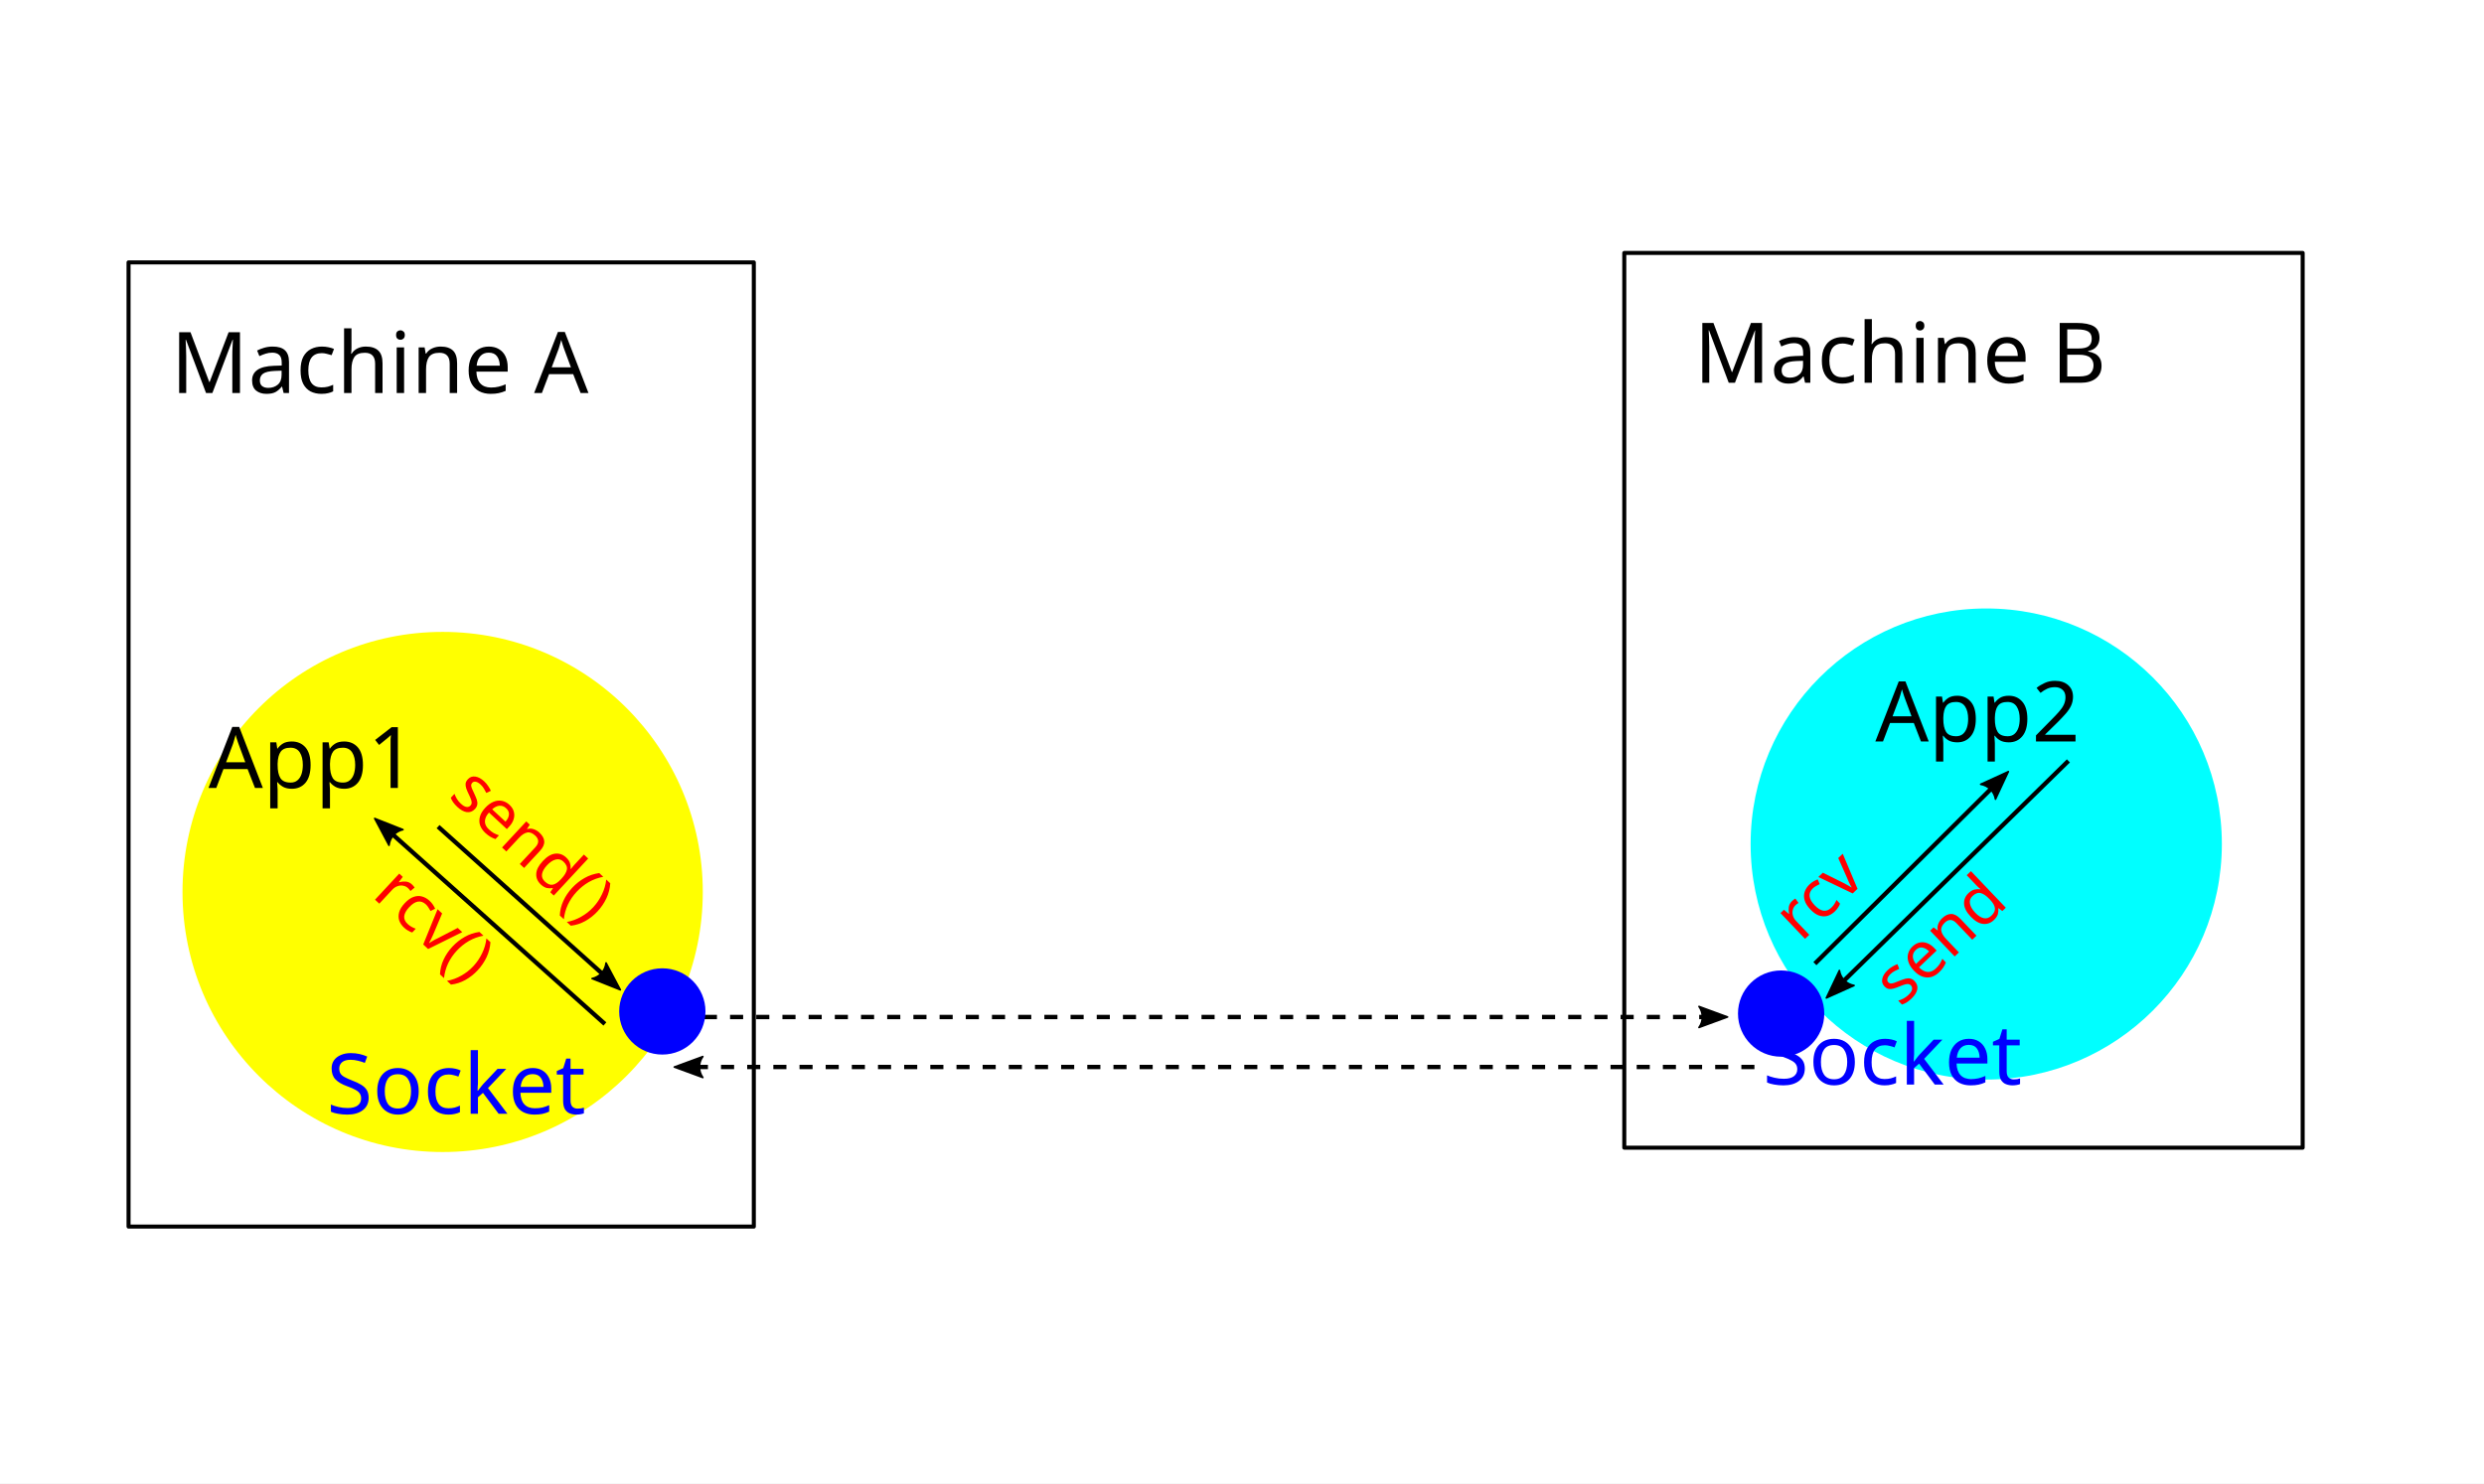
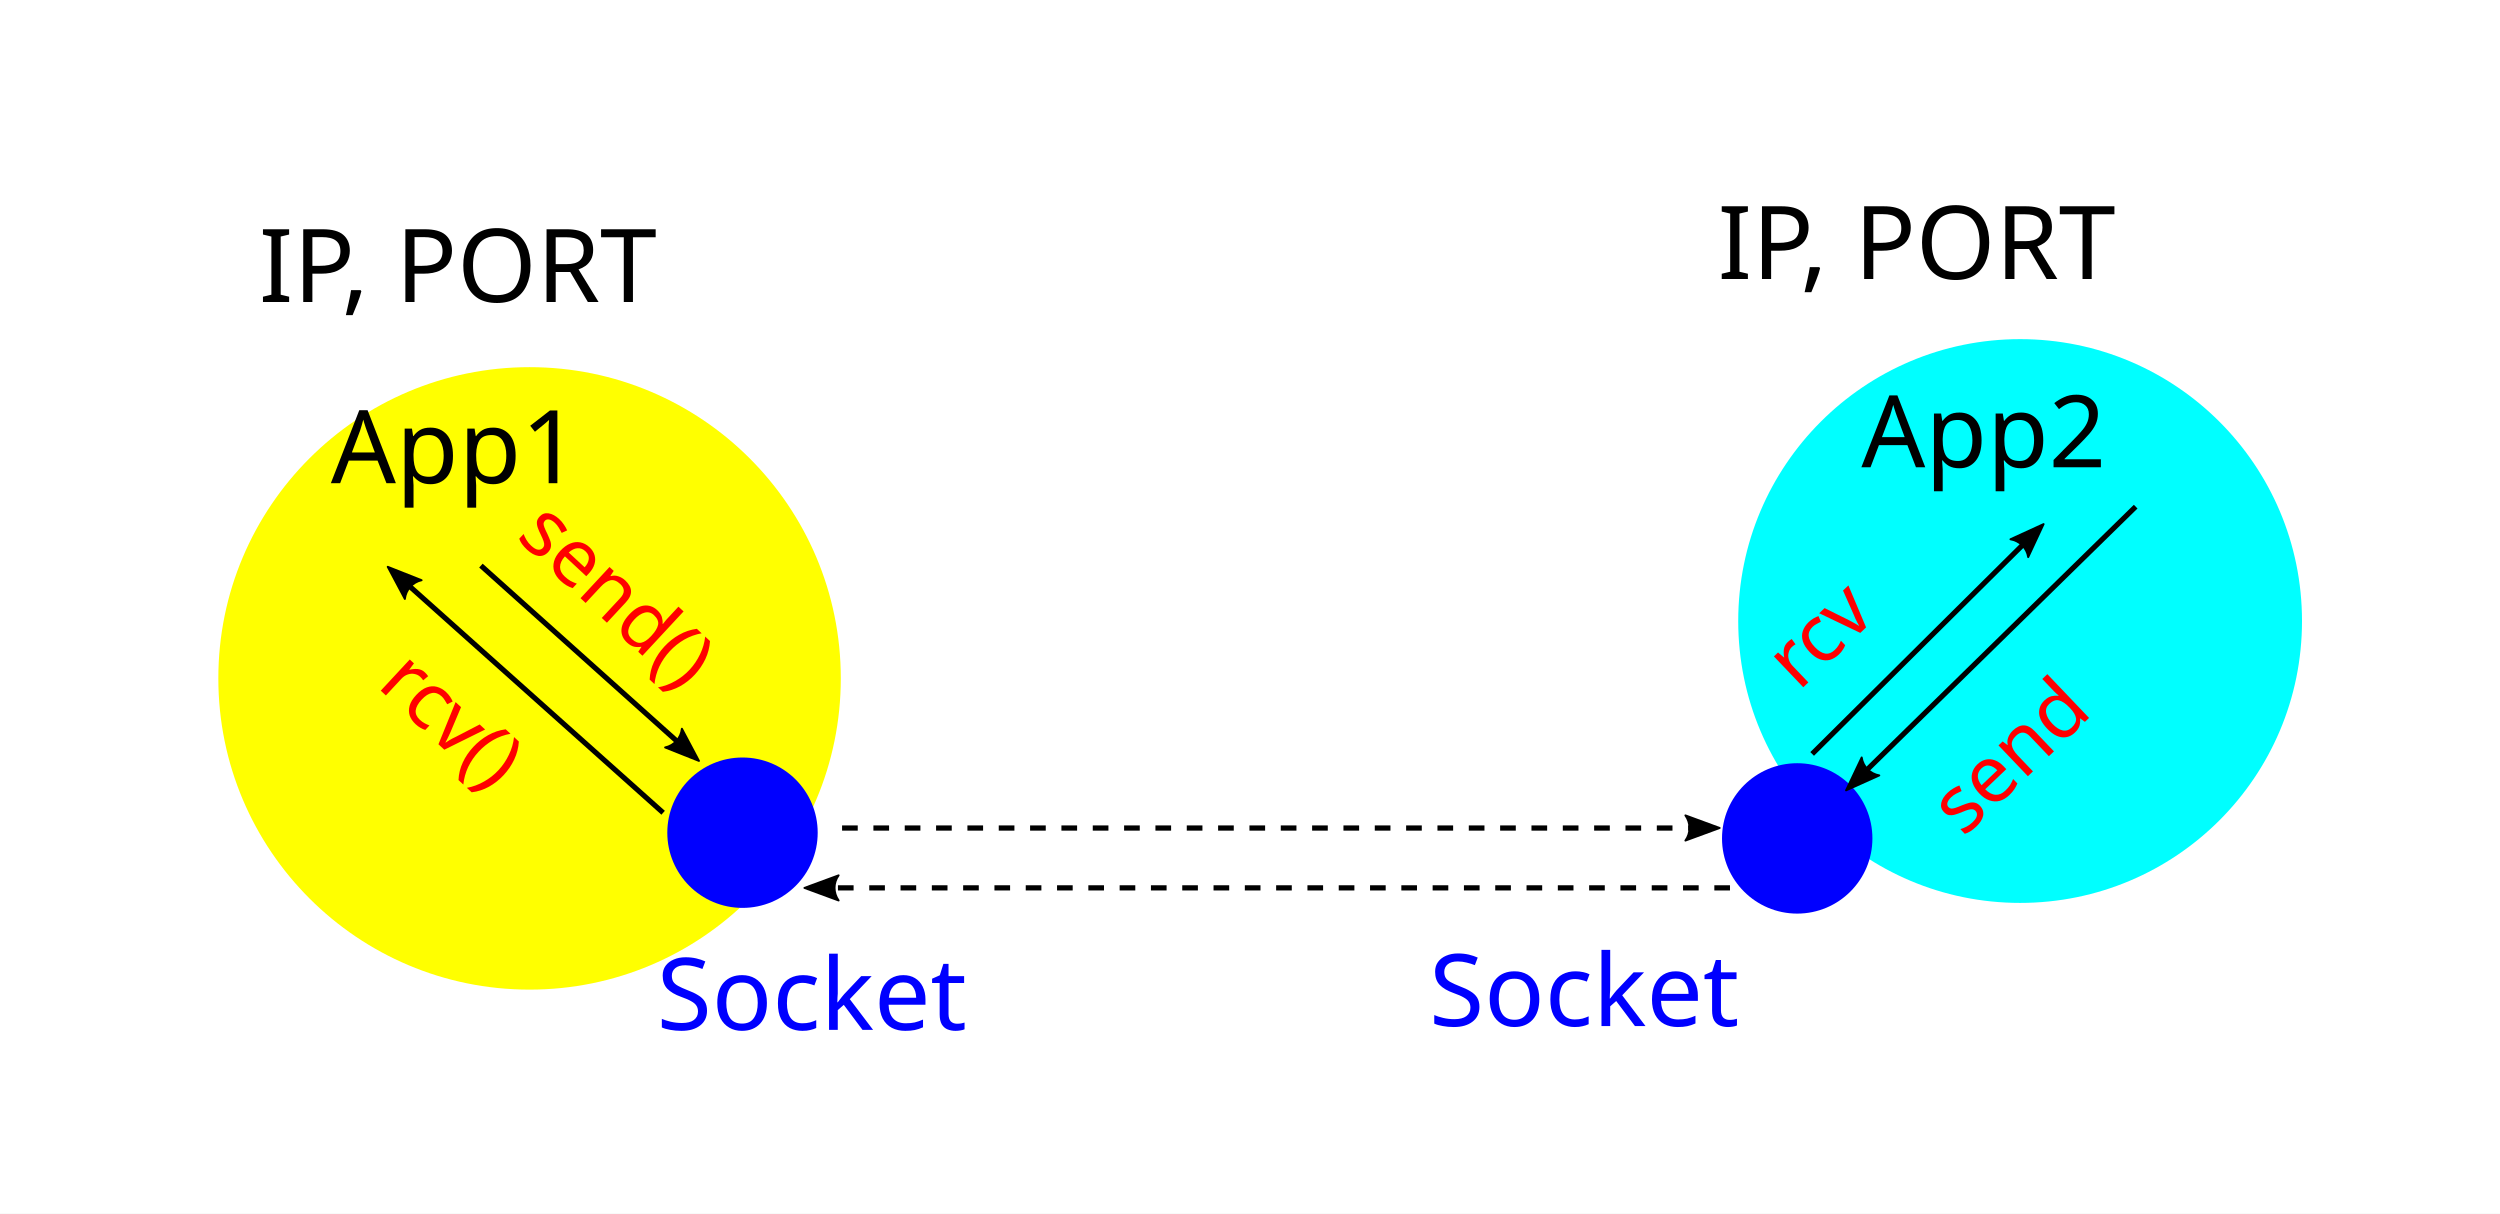
- <svg xmlns="http://www.w3.org/2000/svg" width="324.906mm" height="194.091mm" viewBox="0 0 324.906 194.091" version="1.1" id="svg8">
+ <svg xmlns="http://www.w3.org/2000/svg" width="273.326mm" height="132.684mm" viewBox="0 0 273.326 132.684" version="1.1" id="svg8">
  <defs id="defs2">
    <marker orient="auto" refY="0" refX="0" id="marker1343" style="overflow:visible">
      <path id="path1107" style="fill:#000000;fill-opacity:1;fill-rule:evenodd;stroke:#000000;stroke-width:0.625;stroke-linejoin:round;stroke-opacity:1" d="M 8.719,4.034 -2.207,0.016 8.719,-4.002 c -1.745,2.372 -1.735,5.617 -6e-7,8.035 z" transform="scale(-0.6)" />
    </marker>
    <marker orient="auto" refY="0" refX="0" id="marker1179" style="overflow:visible">
      <path id="path943" style="fill:#000000;fill-opacity:1;fill-rule:evenodd;stroke:#000000;stroke-width:0.625;stroke-linejoin:round;stroke-opacity:1" d="M 8.719,4.034 -2.207,0.016 8.719,-4.002 c -1.745,2.372 -1.735,5.617 -6e-7,8.035 z" transform="scale(-0.6)" />
    </marker>
    <marker orient="auto" refY="0" refX="0" id="marker1184" style="overflow:visible">
      <path id="path1182" style="fill:#000000;fill-opacity:1;fill-rule:evenodd;stroke:#000000;stroke-width:0.625;stroke-linejoin:round;stroke-opacity:1" d="M 8.719,4.034 -2.207,0.016 8.719,-4.002 c -1.745,2.372 -1.735,5.617 -6e-7,8.035 z" transform="scale(-0.6)" />
    </marker>
    <marker orient="auto" refY="0" refX="0" id="Arrow2Mend" style="overflow:visible">
      <path id="path927" style="fill:#000000;fill-opacity:1;fill-rule:evenodd;stroke:#000000;stroke-width:0.625;stroke-linejoin:round;stroke-opacity:1" d="M 8.719,4.034 -2.207,0.016 8.719,-4.002 c -1.745,2.372 -1.735,5.617 -6e-7,8.035 z" transform="scale(-0.6)" />
    </marker>
    <marker style="overflow:visible" id="marker1343-5" refX="0" refY="0" orient="auto">
      <path transform="scale(-0.6)" d="M 8.719,4.034 -2.207,0.016 8.719,-4.002 c -1.745,2.372 -1.735,5.617 -6e-7,8.035 z" style="fill:#0000ff;fill-opacity:1;fill-rule:evenodd;stroke:#0000ff;stroke-width:0.625;stroke-linejoin:round;stroke-opacity:1" id="path1107-3" />
    </marker>
    <marker style="overflow:visible" id="marker1343-6" refX="0" refY="0" orient="auto">
      <path transform="scale(-0.6)" d="M 8.719,4.034 -2.207,0.016 8.719,-4.002 c -1.745,2.372 -1.735,5.617 -6e-7,8.035 z" style="fill:#0000ff;fill-opacity:1;fill-rule:evenodd;stroke:#0000ff;stroke-width:0.625;stroke-linejoin:round;stroke-opacity:1" id="path1107-2" />
    </marker>
    <marker orient="auto" refY="0" refX="0" id="marker1343-6-3" style="overflow:visible">
      <path id="path1107-2-6" style="fill:#0000ff;fill-opacity:1;fill-rule:evenodd;stroke:#0000ff;stroke-width:0.625;stroke-linejoin:round;stroke-opacity:1" d="M 8.719,4.034 -2.207,0.016 8.719,-4.002 c -1.745,2.372 -1.735,5.617 -6e-7,8.035 z" transform="scale(-0.6)" />
    </marker>
    <marker style="overflow:visible" id="marker1343-3" refX="0" refY="0" orient="auto">
      <path transform="scale(-0.6)" d="M 8.719,4.034 -2.207,0.016 8.719,-4.002 c -1.745,2.372 -1.735,5.617 -6e-7,8.035 z" style="fill:#000000;fill-opacity:1;fill-rule:evenodd;stroke:#000000;stroke-width:0.625;stroke-linejoin:round;stroke-opacity:1" id="path1107-6" />
    </marker>
    <marker style="overflow:visible" id="marker1343-6-3-6" refX="0" refY="0" orient="auto">
      <path transform="scale(-0.6)" d="M 8.719,4.034 -2.207,0.016 8.719,-4.002 c -1.745,2.372 -1.735,5.617 -6e-7,8.035 z" style="fill:#0000ff;fill-opacity:1;fill-rule:evenodd;stroke:#0000ff;stroke-width:0.625;stroke-linejoin:round;stroke-opacity:1" id="path1107-2-6-2" />
    </marker>
    <marker style="overflow:visible" id="marker1343-1" refX="0" refY="0" orient="auto">
      <path transform="scale(-0.6)" d="M 8.719,4.034 -2.207,0.016 8.719,-4.002 c -1.745,2.372 -1.735,5.617 -6e-7,8.035 z" style="fill:#000000;fill-opacity:1;fill-rule:evenodd;stroke:#000000;stroke-width:0.625;stroke-linejoin:round;stroke-opacity:1" id="path1107-27" />
    </marker>
    <marker orient="auto" refY="0" refX="0" id="marker1343-3-9" style="overflow:visible">
      <path id="path1107-6-3" style="fill:#000000;fill-opacity:1;fill-rule:evenodd;stroke:#000000;stroke-width:0.625;stroke-linejoin:round;stroke-opacity:1" d="M 8.719,4.034 -2.207,0.016 8.719,-4.002 c -1.745,2.372 -1.735,5.617 -6e-7,8.035 z" transform="scale(-0.6)" />
    </marker>
  </defs>
-   <g id="layer2" transform="translate(-6.597156,49.61326)">
-     <rect style="opacity:1;fill:#ffffff;fill-opacity:1;stroke:none;stroke-width:0.269;stroke-linecap:round;stroke-linejoin:round;stroke-miterlimit:4;stroke-dasharray:none;stroke-dashoffset:0;stroke-opacity:1" id="rect1292" width="324.906" height="194.091" x="6.597" y="-49.613" />
+   <g id="layer2" transform="translate(-6.597156,7.079832)">
+     <rect style="opacity:1;fill:#ffffff;fill-opacity:1;stroke:none;stroke-width:0.269;stroke-linecap:round;stroke-linejoin:round;stroke-miterlimit:4;stroke-dasharray:none;stroke-dashoffset:0;stroke-opacity:1" id="rect1292" width="273.326" height="132.684" x="6.597" y="-7.08" />
+     <text id="text817-36-5-3" y="23.423" x="223.37" style="font-style:normal;font-variant:normal;font-weight:normal;font-stretch:normal;font-size:11.137px;line-height:1.25;font-family:ubuntu;-inkscape-font-specification:ubuntu;text-align:center;letter-spacing:0px;word-spacing:0px;text-anchor:middle;fill:#000000;fill-opacity:1;stroke:none;stroke-width:0.696" xml:space="preserve">
+       <tspan style="font-style:normal;font-variant:normal;font-weight:normal;font-stretch:normal;font-family:ubuntu;-inkscape-font-specification:ubuntu;stroke-width:0.696" y="23.423" x="223.37" id="tspan815-7-3-6">IP, PORT</tspan>
+     </text>
  </g>
-   <g id="layer1" transform="translate(-6.597156,49.61326)">
-     <rect style="opacity:1;fill:#ffffff;fill-opacity:1;stroke:#000000;stroke-width:0.529;stroke-linecap:round;stroke-linejoin:round;stroke-miterlimit:4;stroke-dasharray:none;stroke-dashoffset:0;stroke-opacity:1" id="rect869-3" width="88.733" height="117.064" x="219.052" y="-16.518" />
-     <rect style="opacity:1;fill:#ffffff;fill-opacity:1;stroke:#000000;stroke-width:0.529;stroke-linecap:round;stroke-linejoin:round;stroke-miterlimit:4;stroke-dasharray:none;stroke-dashoffset:0;stroke-opacity:1" id="rect869" width="81.784" height="126.151" x="23.412" y="-15.282" />
-     <circle style="opacity:1;fill:#00ffff;fill-opacity:1;stroke:none;stroke-width:1.711;stroke-linecap:round;stroke-linejoin:round;stroke-miterlimit:4;stroke-dasharray:none;stroke-dashoffset:0;stroke-opacity:1" id="path862-7" cx="266.396" cy="60.817" r="30.819" />
+   <g id="layer1" transform="translate(-6.597156,7.079832)">
+     <circle style="opacity:1;fill:#00ffff;fill-opacity:1;stroke:none;stroke-width:1.711;stroke-linecap:round;stroke-linejoin:round;stroke-miterlimit:4;stroke-dasharray:none;stroke-dashoffset:0;stroke-opacity:1" id="path862-7" cx="227.457" cy="60.817" r="30.819" />
    <circle style="opacity:1;fill:#ffff00;fill-opacity:1;stroke:none;stroke-width:1.711;stroke-linecap:round;stroke-linejoin:round;stroke-miterlimit:4;stroke-dasharray:none;stroke-dashoffset:0;stroke-opacity:1" id="path862" cx="64.495" cy="67.089" r="34.027" />
-     <text xml:space="preserve" style="font-style:normal;font-variant:normal;font-weight:normal;font-stretch:normal;font-size:11.137px;line-height:1.25;font-family:ubuntu;-inkscape-font-specification:ubuntu;text-align:center;letter-spacing:0px;word-spacing:0px;text-anchor:middle;fill:#000000;fill-opacity:1;stroke:none;stroke-width:0.696" x="54.702" y="53.48" id="text817">
-       <tspan id="tspan815" x="54.702" y="53.48" style="font-style:normal;font-variant:normal;font-weight:500;font-stretch:normal;font-family:ubuntu;-inkscape-font-specification:'ubuntu Medium';stroke-width:0.696">App1</tspan>
+     <text xml:space="preserve" style="font-style:normal;font-variant:normal;font-weight:normal;font-stretch:normal;font-size:11.137px;line-height:1.25;font-family:ubuntu;-inkscape-font-specification:ubuntu;text-align:center;letter-spacing:0px;word-spacing:0px;text-anchor:middle;fill:#000000;fill-opacity:1;stroke:none;stroke-width:0.696" x="63.599" y="45.748" id="text817">
+       <tspan id="tspan815" x="63.599" y="45.748" style="font-style:normal;font-variant:normal;font-weight:500;font-stretch:normal;font-family:ubuntu;-inkscape-font-specification:'ubuntu Medium';stroke-width:0.696">App1</tspan>
    </text>
-     <text xml:space="preserve" style="font-style:normal;font-variant:normal;font-weight:normal;font-stretch:normal;font-size:10.958px;line-height:1.25;font-family:ubuntu;-inkscape-font-specification:ubuntu;text-align:center;letter-spacing:0px;word-spacing:0px;text-anchor:middle;fill:#000000;fill-opacity:1;stroke:none;stroke-width:0.685" x="272.386" y="47.401" id="text821">
-       <tspan x="272.386" y="47.401" style="stroke-width:0.685" id="tspan982">App2</tspan>
+     <text xml:space="preserve" style="font-style:normal;font-variant:normal;font-weight:normal;font-stretch:normal;font-size:10.958px;line-height:1.25;font-family:ubuntu;-inkscape-font-specification:ubuntu;text-align:center;letter-spacing:0px;word-spacing:0px;text-anchor:middle;fill:#000000;fill-opacity:1;stroke:none;stroke-width:0.685" x="230.596" y="44.005" id="text821">
+       <tspan x="230.596" y="44.005" style="stroke-width:0.685" id="tspan982">App2</tspan>
    </text>
-     <path style="fill:none;stroke:#000000;stroke-width:0.571;stroke-linecap:butt;stroke-linejoin:miter;stroke-miterlimit:4;stroke-dasharray:1.713, 1.713;stroke-dashoffset:0;stroke-opacity:1;marker-end:url(#Arrow2Mend)" d="M 98.661,83.451 H 231.808" id="path883" />
-     <path style="fill:none;stroke:#000000;stroke-width:0.57;stroke-linecap:butt;stroke-linejoin:miter;stroke-miterlimit:4;stroke-dasharray:1.711, 1.711;stroke-dashoffset:0;stroke-opacity:1;marker-end:url(#marker1184)" d="M 236.075,89.99 H 95.548" id="path883-5" />
-     <circle style="opacity:1;fill:#0000ff;fill-opacity:1;stroke:none;stroke-width:0.571;stroke-linecap:round;stroke-linejoin:round;stroke-miterlimit:4;stroke-dasharray:none;stroke-dashoffset:0;stroke-opacity:1" id="path1210" cx="93.23" cy="82.721" r="5.643" />
+     <path style="fill:none;stroke:#000000;stroke-width:0.571;stroke-linecap:butt;stroke-linejoin:miter;stroke-miterlimit:4;stroke-dasharray:1.713, 1.713;stroke-dashoffset:0;stroke-opacity:1;marker-end:url(#Arrow2Mend)" d="m 98.661,83.449 h 95.189" id="path883" />
+     <path style="fill:none;stroke:#000000;stroke-width:0.57;stroke-linecap:butt;stroke-linejoin:miter;stroke-miterlimit:4;stroke-dasharray:1.711, 1.711;stroke-dashoffset:0;stroke-opacity:1;marker-end:url(#marker1184)" d="M 195.737,89.991 H 95.302" id="path883-5" />
    <text xml:space="preserve" style="font-style:normal;font-variant:normal;font-weight:normal;font-stretch:normal;font-size:8.935px;line-height:1.25;font-family:ubuntu;-inkscape-font-specification:ubuntu;text-align:center;letter-spacing:0px;word-spacing:0px;text-anchor:middle;fill:#000000;fill-opacity:1;stroke:none;stroke-width:0.696" x="65.938" y="74.755" id="text817-36">
      <tspan id="tspan815-7" x="65.938" y="83.087" style="font-style:normal;font-variant:normal;font-weight:normal;font-stretch:normal;font-family:ubuntu;-inkscape-font-specification:ubuntu;stroke-width:0.696" />
    </text>
-     <text xml:space="preserve" style="font-style:normal;font-variant:normal;font-weight:normal;font-stretch:normal;font-size:11.137px;line-height:1.25;font-family:ubuntu;-inkscape-font-specification:ubuntu;text-align:center;letter-spacing:0px;word-spacing:0px;text-anchor:middle;fill:#000000;fill-opacity:1;stroke:none;stroke-width:0.696" x="63.504" y="1.806" id="text817-36-5">
-       <tspan id="tspan815-7-3" x="63.504" y="1.806" style="font-style:normal;font-variant:normal;font-weight:normal;font-stretch:normal;font-family:ubuntu;-inkscape-font-specification:ubuntu;stroke-width:0.696">Machine A</tspan>
+     <text xml:space="preserve" style="font-style:normal;font-variant:normal;font-weight:normal;font-stretch:normal;font-size:11.137px;line-height:1.25;font-family:ubuntu;-inkscape-font-specification:ubuntu;text-align:center;letter-spacing:0px;word-spacing:0px;text-anchor:middle;fill:#000000;fill-opacity:1;stroke:none;stroke-width:0.696" x="63.882" y="25.935" id="text817-36-5">
+       <tspan id="tspan815-7-3" x="63.882" y="25.935" style="font-style:normal;font-variant:normal;font-weight:normal;font-stretch:normal;font-family:ubuntu;-inkscape-font-specification:ubuntu;stroke-width:0.696">IP, PORT</tspan>
    </text>
-     <text xml:space="preserve" style="font-style:normal;font-variant:normal;font-weight:normal;font-stretch:normal;font-size:10.958px;line-height:1.25;font-family:ubuntu;-inkscape-font-specification:ubuntu;text-align:center;letter-spacing:0px;word-spacing:0px;text-anchor:middle;fill:#000000;fill-opacity:1;stroke:none;stroke-width:0.685" x="262.256" y="0.469" id="text821-0">
-       <tspan id="tspan819-9" x="262.256" y="0.469" style="stroke-width:0.685">Machine B</tspan>
+     <text xml:space="preserve" style="font-style:normal;font-variant:normal;font-weight:normal;font-stretch:normal;font-size:10.958px;line-height:1.25;font-family:ubuntu;-inkscape-font-specification:ubuntu;text-align:center;letter-spacing:0px;word-spacing:0px;text-anchor:middle;fill:#0000ff;fill-opacity:1;stroke:none;stroke-width:0.685" x="102.462" y="105.516" id="text821-0-6">
+       <tspan id="tspan819-9-0" x="102.462" y="105.516" style="fill:#0000ff;stroke-width:0.685">Socket</tspan>
    </text>
-     <text xml:space="preserve" style="font-style:normal;font-variant:normal;font-weight:normal;font-stretch:normal;font-size:10.958px;line-height:1.25;font-family:ubuntu;-inkscape-font-specification:ubuntu;text-align:center;letter-spacing:0px;word-spacing:0px;text-anchor:middle;fill:#0000ff;fill-opacity:1;stroke:none;stroke-width:0.685" x="73.383" y="96.107" id="text821-0-6">
-       <tspan id="tspan819-9-0" x="73.383" y="96.107" style="fill:#0000ff;stroke-width:0.685">Socket</tspan>
-     </text>
-     <path id="path879-3" d="m 63.897,58.542 23.274,20.851" style="fill:#000000;stroke:#000000;stroke-width:0.57px;stroke-linecap:butt;stroke-linejoin:miter;stroke-opacity:1;marker-end:url(#marker1343)" />
-     <text id="text821-0-6-62" y="-4.303" x="102.979" style="font-style:normal;font-variant:normal;font-weight:normal;font-stretch:normal;font-size:8.681px;line-height:1.25;font-family:ubuntu;-inkscape-font-specification:ubuntu;text-align:center;letter-spacing:0px;word-spacing:0px;text-anchor:middle;fill:#ff0000;fill-opacity:1;stroke:none;stroke-width:0.685" xml:space="preserve" transform="rotate(42.89738)">
-       <tspan style="fill:#ff0000;stroke-width:0.685" y="-4.303" x="102.979" id="tspan819-9-0-6">send()</tspan>
+     <path id="path879-3" d="m 59.176,54.759 23.274,20.851" style="fill:#000000;stroke:#000000;stroke-width:0.57px;stroke-linecap:butt;stroke-linejoin:miter;stroke-opacity:1;marker-end:url(#marker1343)" />
+     <text id="text821-0-6-62" y="-4.967" x="99.362" style="font-style:normal;font-variant:normal;font-weight:normal;font-stretch:normal;font-size:8.681px;line-height:1.25;font-family:ubuntu;-inkscape-font-specification:ubuntu;text-align:center;letter-spacing:0px;word-spacing:0px;text-anchor:middle;fill:#ff0000;fill-opacity:1;stroke:none;stroke-width:0.685" xml:space="preserve" transform="rotate(42.89738)">
+       <tspan style="fill:#ff0000;stroke-width:0.685" y="-4.967" x="99.362" id="tspan819-9-0-6">send()</tspan>
    </text>
    <text xml:space="preserve" style="font-style:normal;font-weight:normal;font-size:10.583px;font-family:sans-serif;fill:#000000;fill-opacity:1;stroke:none;stroke-width:0.265" x="169.191" y="39.911" id="text1505">
      <tspan id="tspan1503" x="169.191" y="49.275" style="stroke-width:0.265" />
    </text>
-     <path style="fill:#000000;stroke:#000000;stroke-width:0.57px;stroke-linecap:butt;stroke-linejoin:miter;stroke-opacity:1;marker-end:url(#marker1343-3)" d="M 85.716,84.361 56.173,57.971" id="path879-3-7" />
-     <circle r="5.643" cy="83.002" cx="239.568" id="path1210-5" style="opacity:1;fill:#0000ff;fill-opacity:1;stroke:none;stroke-width:0.571;stroke-linecap:round;stroke-linejoin:round;stroke-miterlimit:4;stroke-dasharray:none;stroke-dashoffset:0;stroke-opacity:1" />
-     <text id="text821-0-6-3" y="92.283" x="261.232" style="font-style:normal;font-variant:normal;font-weight:normal;font-stretch:normal;font-size:10.958px;line-height:1.25;font-family:ubuntu;-inkscape-font-specification:ubuntu;text-align:center;letter-spacing:0px;word-spacing:0px;text-anchor:middle;fill:#0000ff;fill-opacity:1;stroke:none;stroke-width:0.685" xml:space="preserve">
-       <tspan style="fill:#0000ff;stroke-width:0.685" y="92.283" x="261.232" id="tspan819-9-0-5">Socket</tspan>
+     <path style="fill:#000000;stroke:#000000;stroke-width:0.57px;stroke-linecap:butt;stroke-linejoin:miter;stroke-opacity:1;marker-end:url(#marker1343-3)" d="M 79.098,81.78 49.555,55.39" id="path879-3-7" />
+     <circle r="8.221" cy="84.584" cx="203.087" id="path1210-5" style="opacity:1;fill:#0000ff;fill-opacity:1;stroke:none;stroke-width:0.571;stroke-linecap:round;stroke-linejoin:round;stroke-miterlimit:4;stroke-dasharray:none;stroke-dashoffset:0;stroke-opacity:1" />
+     <text id="text821-0-6-3" y="105.097" x="186.911" style="font-style:normal;font-variant:normal;font-weight:normal;font-stretch:normal;font-size:10.958px;line-height:1.25;font-family:ubuntu;-inkscape-font-specification:ubuntu;text-align:center;letter-spacing:0px;word-spacing:0px;text-anchor:middle;fill:#0000ff;fill-opacity:1;stroke:none;stroke-width:0.685" xml:space="preserve">
+       <tspan style="fill:#0000ff;stroke-width:0.685" y="105.097" x="186.911" id="tspan819-9-0-5">Socket</tspan>
    </text>
-     <path style="fill:#000000;stroke:#000000;stroke-width:0.57px;stroke-linecap:butt;stroke-linejoin:miter;stroke-opacity:1;marker-end:url(#marker1343-1)" d="M 277.144,49.94 246.017,80.426" id="path879-3-0" />
-     <path id="path879-3-7-6" d="M 243.985,76.469 268.757,51.879" style="fill:#000000;stroke:#000000;stroke-width:0.57px;stroke-linecap:butt;stroke-linejoin:miter;stroke-opacity:1;marker-end:url(#marker1343-3-9)" />
-     <text transform="rotate(42.89738)" xml:space="preserve" style="font-style:normal;font-variant:normal;font-weight:normal;font-stretch:normal;font-size:8.681px;line-height:1.25;font-family:ubuntu;-inkscape-font-specification:ubuntu;text-align:center;letter-spacing:0px;word-spacing:0px;text-anchor:middle;fill:#ff0000;fill-opacity:1;stroke:none;stroke-width:0.685" x="100.628" y="12.008" id="text821-0-6-62-3">
-       <tspan id="tspan819-9-0-6-6" x="100.628" y="12.008" style="fill:#ff0000;stroke-width:0.685">rcv()</tspan>
+     <path style="fill:#000000;stroke:#000000;stroke-width:0.57px;stroke-linecap:butt;stroke-linejoin:miter;stroke-opacity:1;marker-end:url(#marker1343-1)" d="M 240.091,48.312 208.963,78.798" id="path879-3-0" />
+     <path id="path879-3-7-6" d="M 204.72,75.348 229.492,50.757" style="fill:#000000;stroke:#000000;stroke-width:0.57px;stroke-linecap:butt;stroke-linejoin:miter;stroke-opacity:1;marker-end:url(#marker1343-3-9)" />
+     <text transform="rotate(42.89738)" xml:space="preserve" style="font-style:normal;font-variant:normal;font-weight:normal;font-stretch:normal;font-size:8.681px;line-height:1.25;font-family:ubuntu;-inkscape-font-specification:ubuntu;text-align:center;letter-spacing:0px;word-spacing:0px;text-anchor:middle;fill:#ff0000;fill-opacity:1;stroke:none;stroke-width:0.685" x="95.418" y="17.302" id="text821-0-6-62-3">
+       <tspan id="tspan819-9-0-6-6" x="95.418" y="17.302" style="fill:#ff0000;stroke-width:0.685">rcv()</tspan>
    </text>
-     <text transform="rotate(-43.62741)" xml:space="preserve" style="font-style:normal;font-variant:normal;font-weight:normal;font-stretch:normal;font-size:8.681px;line-height:1.25;font-family:ubuntu;-inkscape-font-specification:ubuntu;text-align:center;letter-spacing:0px;word-spacing:0px;text-anchor:middle;fill:#ff0000;fill-opacity:1;stroke:none;stroke-width:0.685" x="136.053" y="220.45" id="text821-0-6-62-7">
-       <tspan id="tspan819-9-0-6-5" x="136.053" y="220.45" style="fill:#ff0000;stroke-width:0.685">rcv</tspan>
+     <text transform="rotate(-43.62741)" xml:space="preserve" style="font-style:normal;font-variant:normal;font-weight:normal;font-stretch:normal;font-size:8.681px;line-height:1.25;font-family:ubuntu;-inkscape-font-specification:ubuntu;text-align:center;letter-spacing:0px;word-spacing:0px;text-anchor:middle;fill:#ff0000;fill-opacity:1;stroke:none;stroke-width:0.685" x="111.431" y="189.845" id="text821-0-6-62-7">
+       <tspan id="tspan819-9-0-6-5" x="111.431" y="189.845" style="fill:#ff0000;stroke-width:0.685">rcv</tspan>
    </text>
-     <text id="text821-0-6-62-7-3" y="235.625" x="143.462" style="font-style:normal;font-variant:normal;font-weight:normal;font-stretch:normal;font-size:8.681px;line-height:1.25;font-family:ubuntu;-inkscape-font-specification:ubuntu;text-align:center;letter-spacing:0px;word-spacing:0px;text-anchor:middle;fill:#ff0000;fill-opacity:1;stroke:none;stroke-width:0.685" xml:space="preserve" transform="rotate(-43.62741)">
-       <tspan style="fill:#ff0000;stroke-width:0.685" y="235.625" x="143.462" id="tspan819-9-0-6-5-5">send</tspan>
+     <text id="text821-0-6-62-7-3" y="213.826" x="117.322" style="font-style:normal;font-variant:normal;font-weight:normal;font-stretch:normal;font-size:8.681px;line-height:1.25;font-family:ubuntu;-inkscape-font-specification:ubuntu;text-align:center;letter-spacing:0px;word-spacing:0px;text-anchor:middle;fill:#ff0000;fill-opacity:1;stroke:none;stroke-width:0.685" xml:space="preserve" transform="rotate(-43.62741)">
+       <tspan style="fill:#ff0000;stroke-width:0.685" y="213.826" x="117.322" id="tspan819-9-0-6-5-5">send</tspan>
    </text>
+     <circle style="opacity:1;fill:#0000ff;fill-opacity:1;stroke:none;stroke-width:0.571;stroke-linecap:round;stroke-linejoin:round;stroke-miterlimit:4;stroke-dasharray:none;stroke-dashoffset:0;stroke-opacity:1" id="path1210-5-7" cx="87.775" cy="83.96" r="8.221" />
  </g>
</svg>
